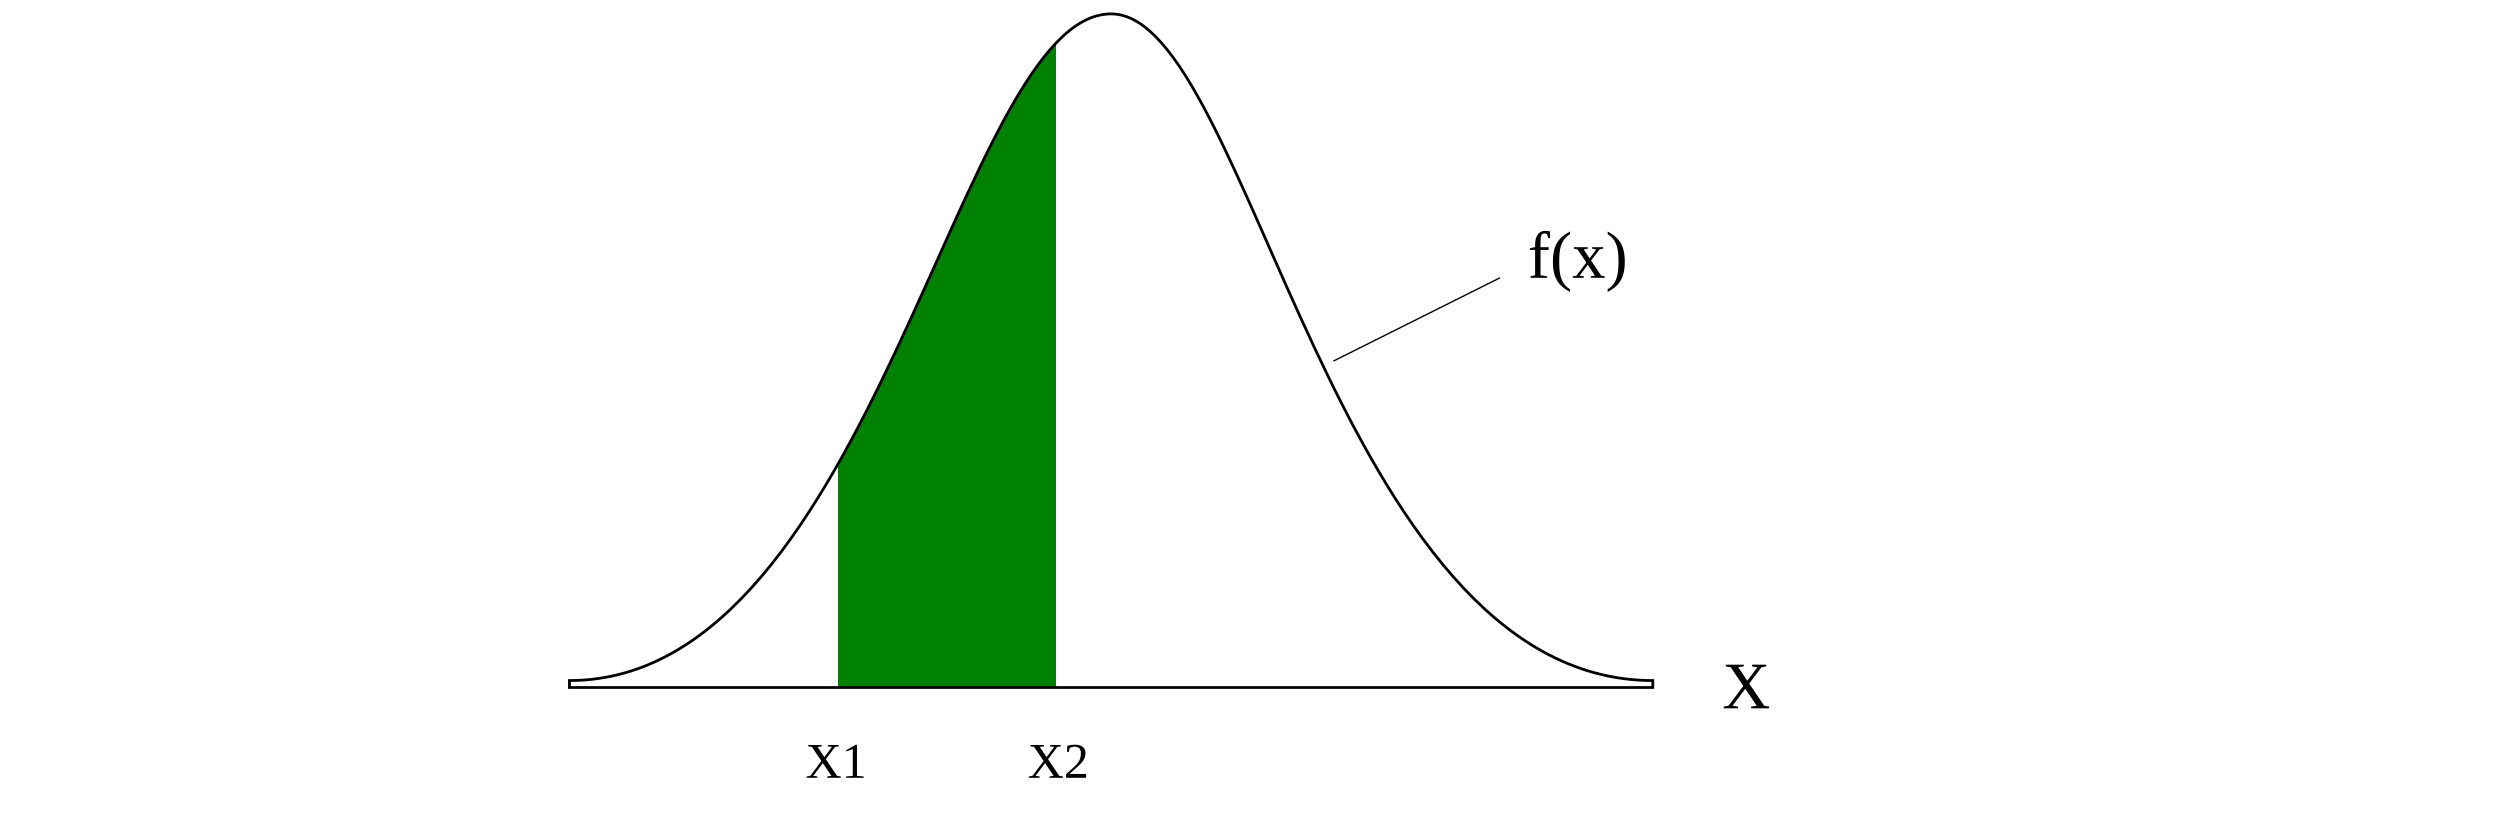
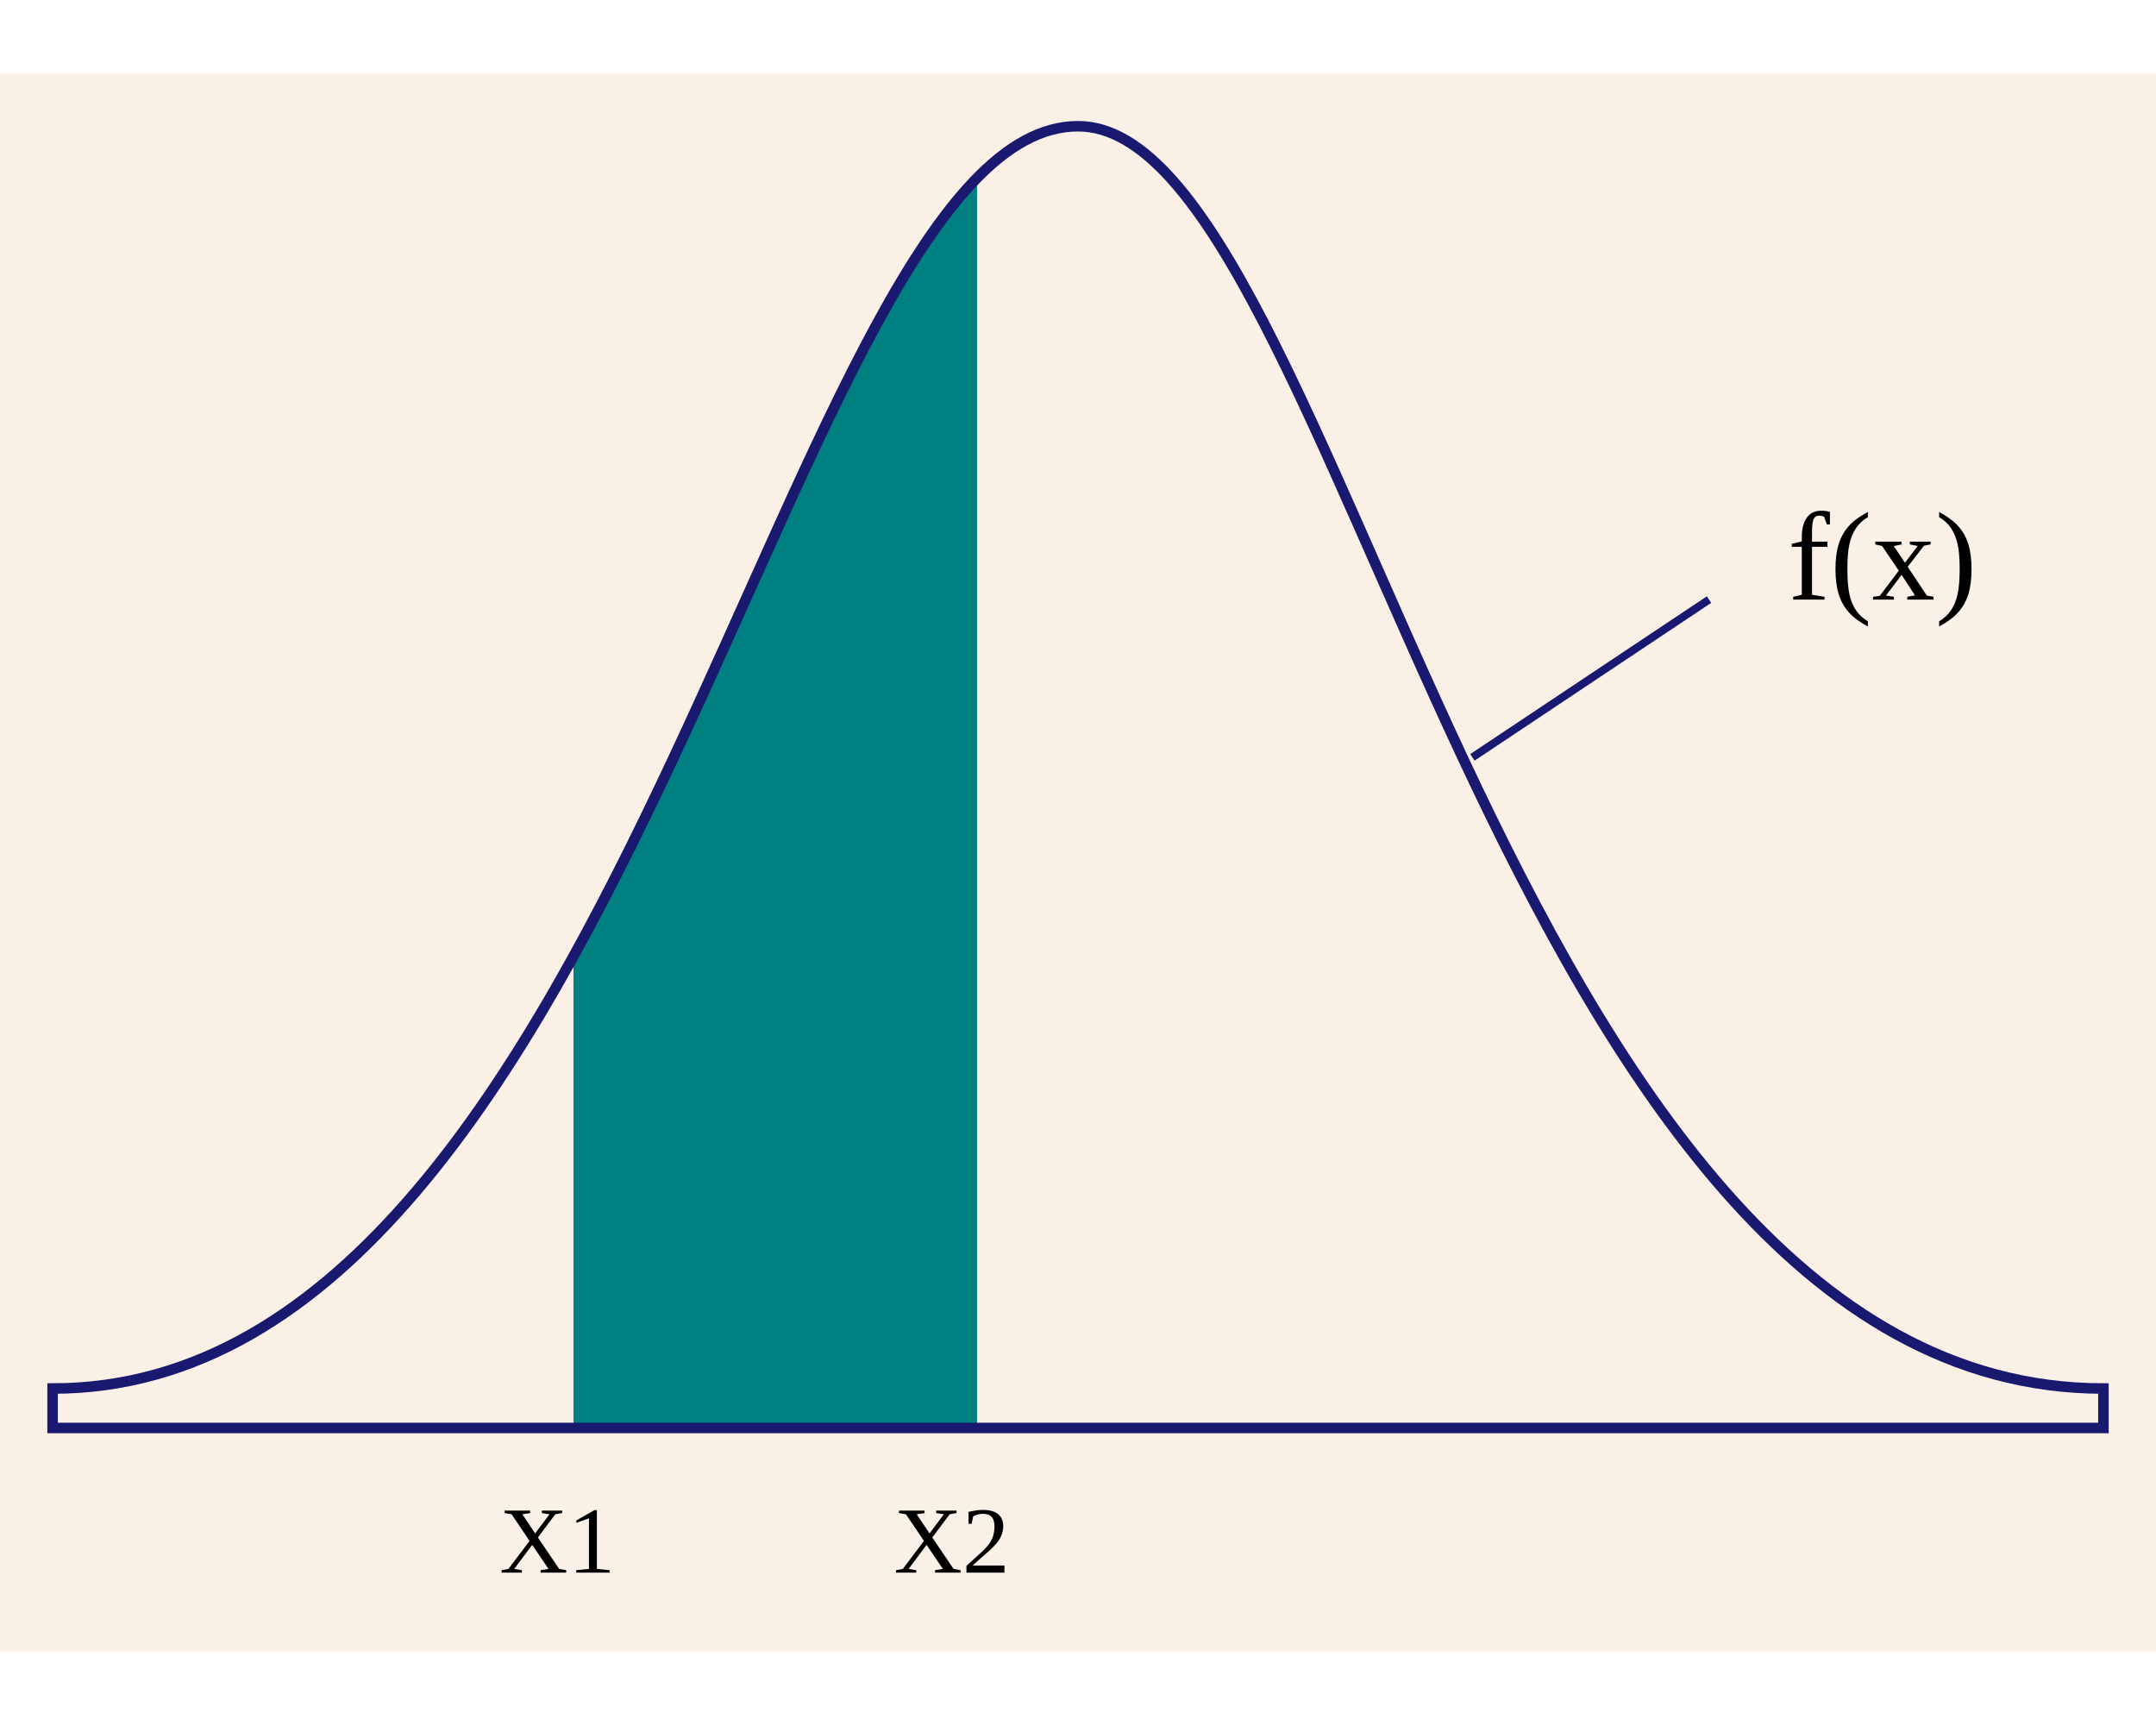
- <svg xmlns="http://www.w3.org/2000/svg" width="600" height="200" viewBox="0 0 1000 600">
+ <svg xmlns="http://www.w3.org/2000/svg" width="300" height="240" viewBox="0 0 820 600">
  <defs>
    <linearGradient id="g">
-       <stop offset="25%" stop-color="white" />
-       <stop offset="25%" stop-color="green" />
-       <stop offset="45%" stop-color="green" />
-       <stop offset="45%" stop-color="white" />
+       <stop offset="25%" stop-color="Linen" />
+       <stop offset="25%" stop-color="Teal" />
+       <stop offset="45%" stop-color="Teal" />
+       <stop offset="45%" stop-color="Linen" />
    </linearGradient>
  </defs>
-   <path d="M10,490C230,490 290,10 400,10C500,10 560,490 790,490v5H10z" fill="url(#g)" stroke="black" stroke-width="2" />
-   <text x="840" y="510" font-size="48"> X  </text>
-   <text x="180" y="560" font-size="36"> X1 </text>
-   <text x="340" y="560" font-size="36"> X2 </text>
-   <text x="700" y="200" font-size="48"> f(x) </text>
-   <line x1="680" y1="200" x2="560" y2="260" stroke="black" stroke-width="1" />
+   <rect x="0" y="0" width="820" height="600" style="fill:Linen" />
+   <path d="M20,500C240,500 300,20 410,20C510,20 570,500 800,500v15H20z" style="fill:url(#g);stroke:MidnightBlue;stroke-width:4" />
+   <text x="190" y="570" font-size="36"> X1 </text>
+   <text x="340" y="570" font-size="36"> X2 </text>
+   <text x="680" y="200" font-size="48"> f(x) </text>
+   <line x1="650" y1="200" x2="560" y2="260" stroke="MidnightBlue" stroke-width="3" />
</svg>
